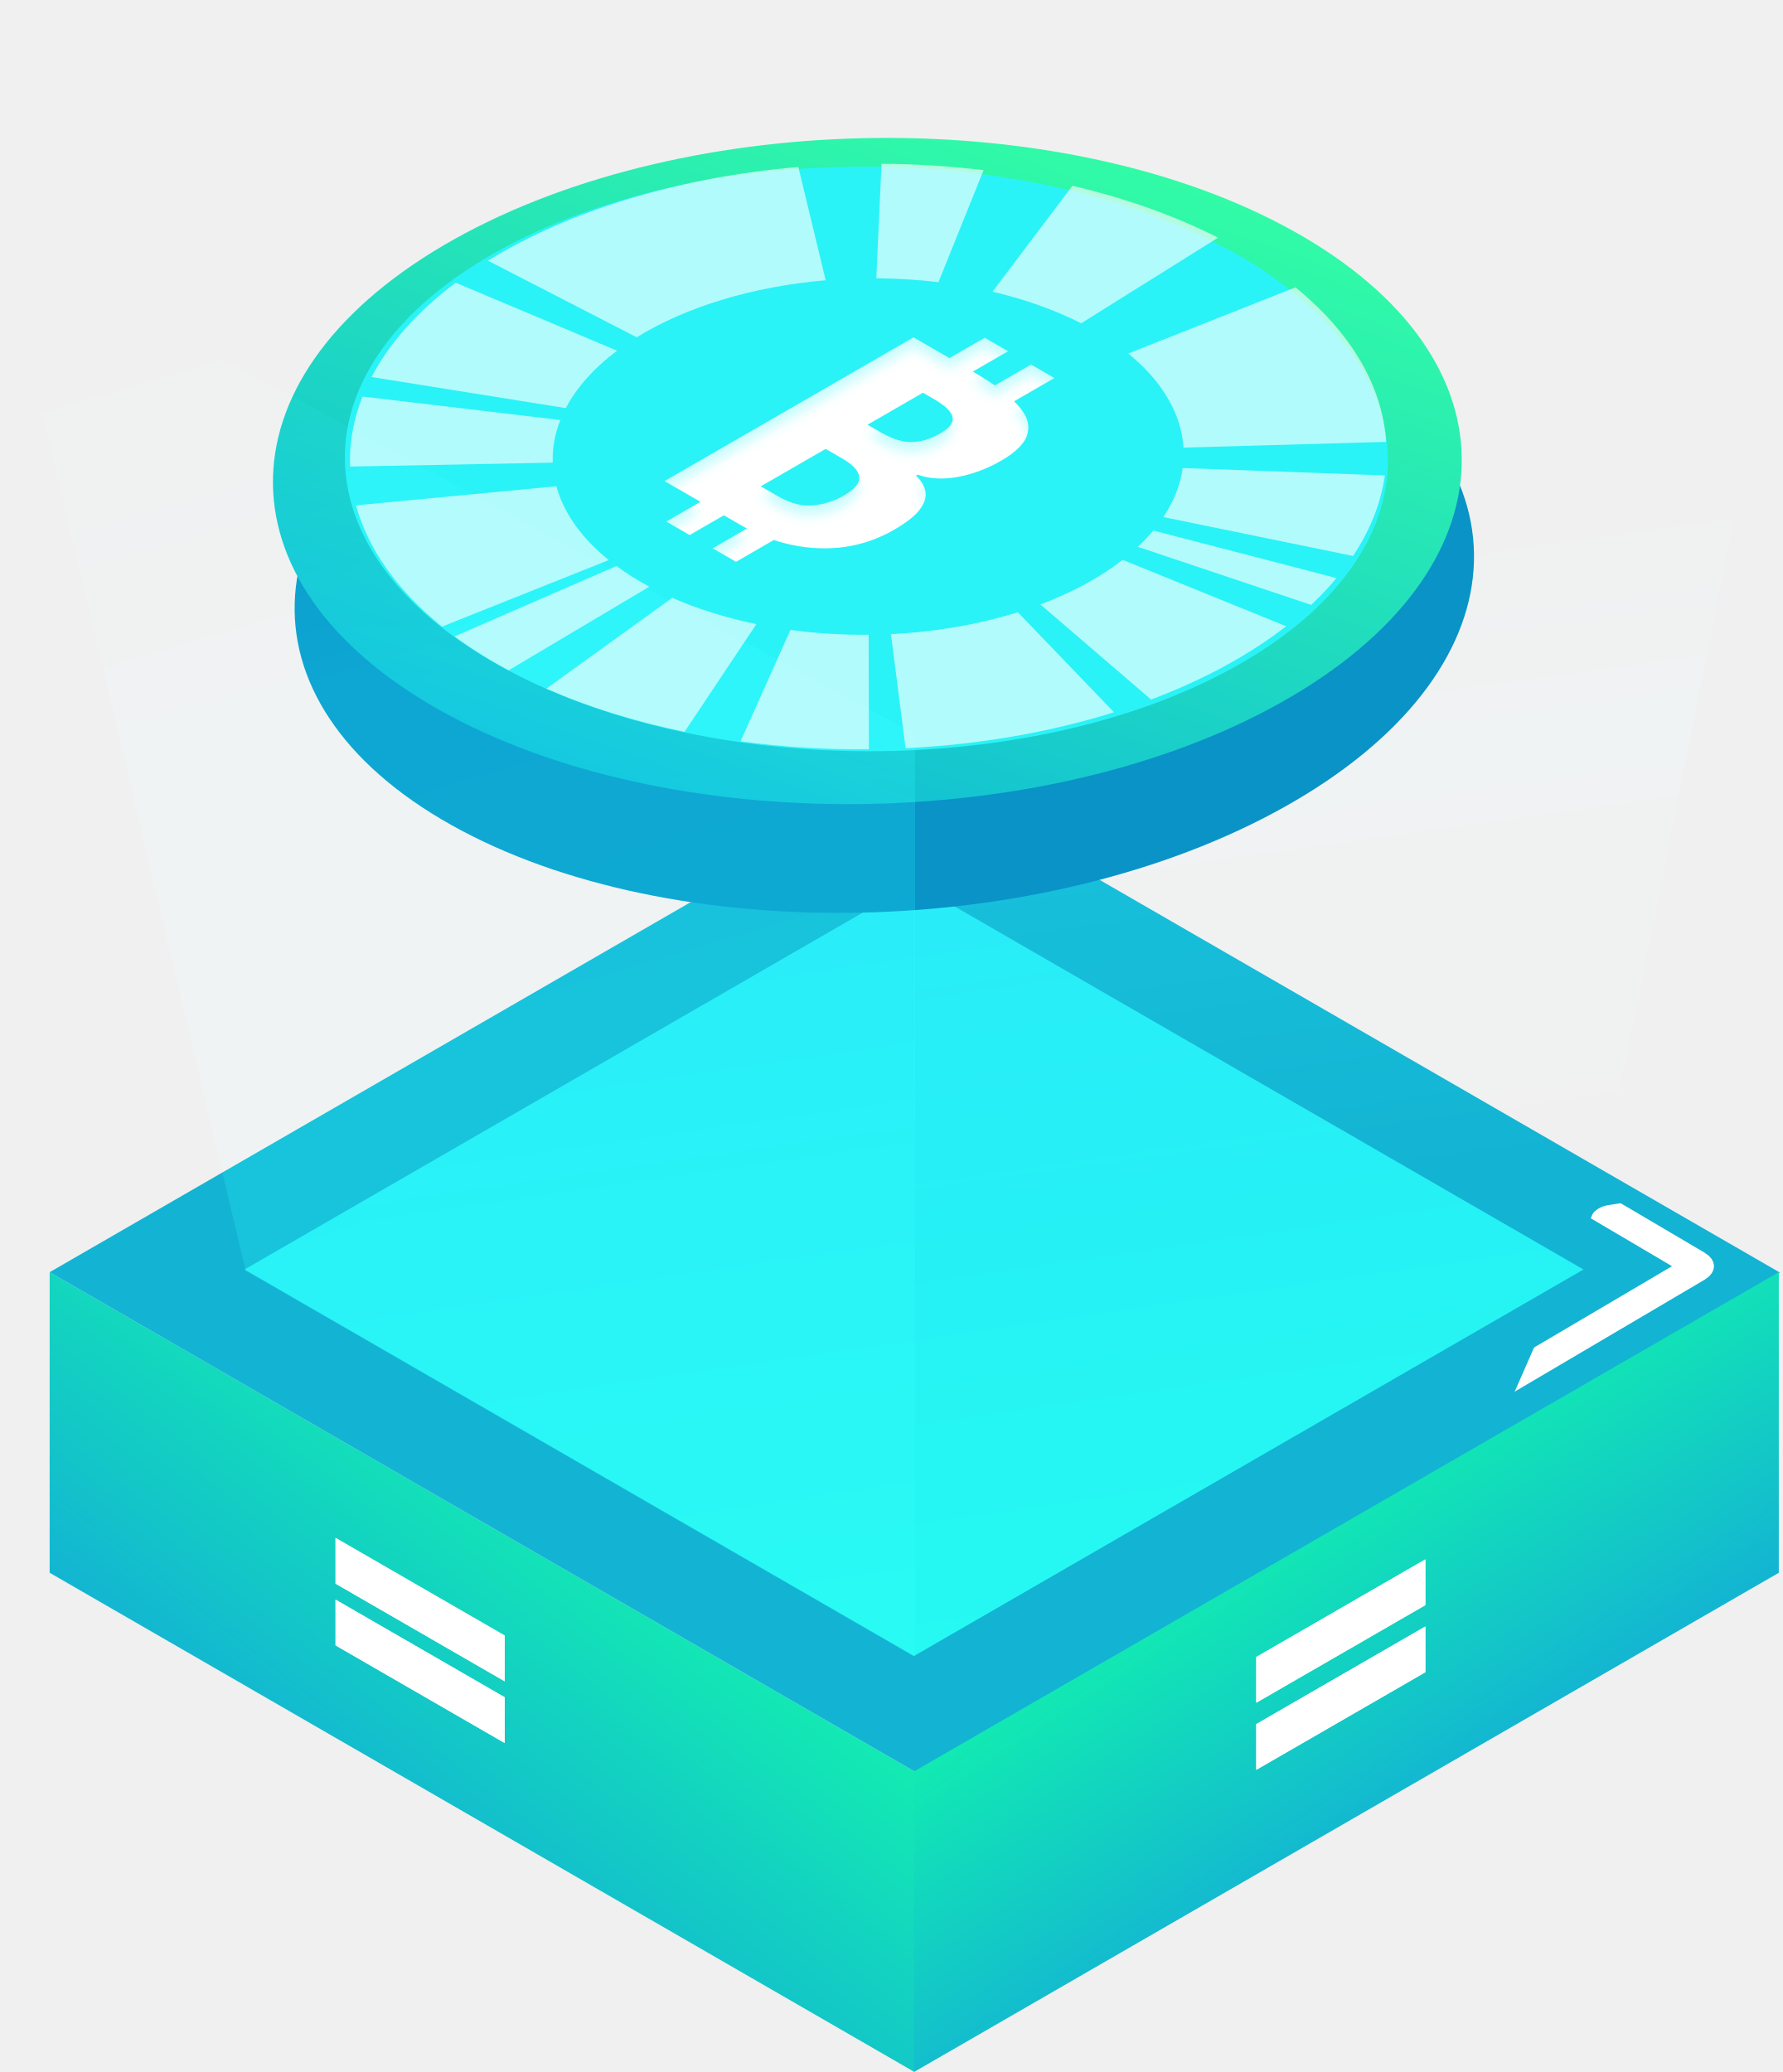
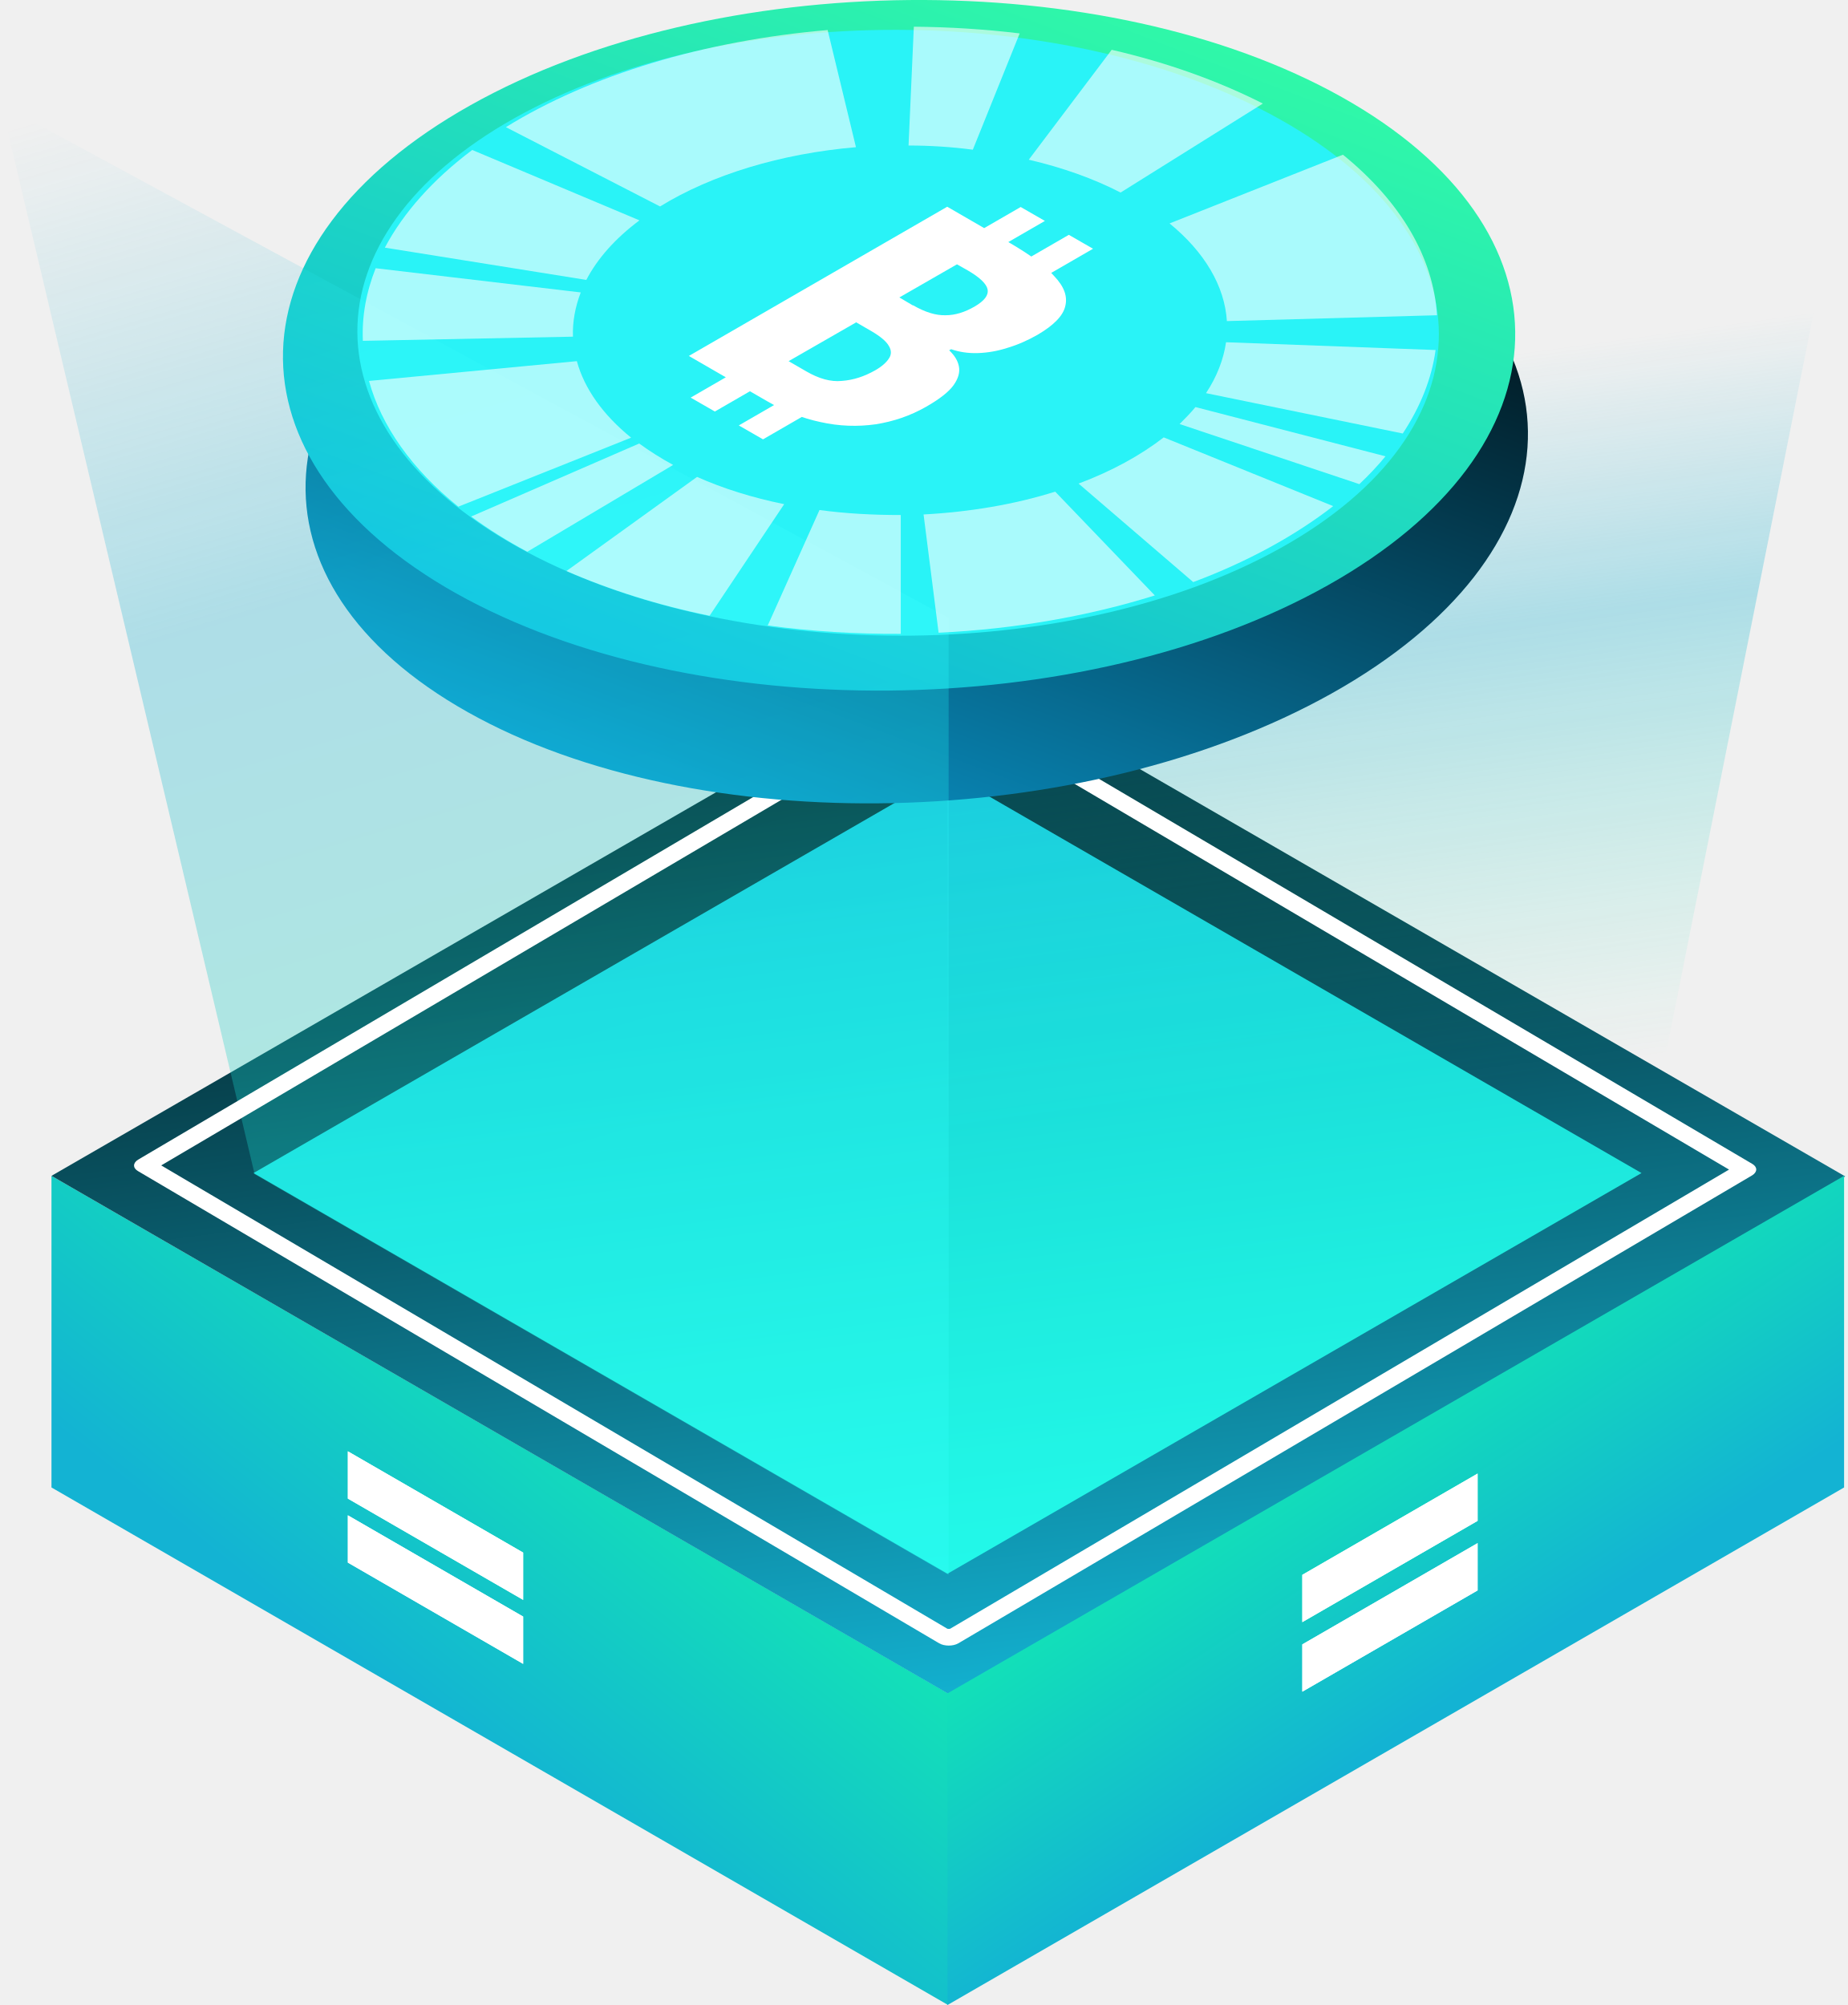
- <svg xmlns="http://www.w3.org/2000/svg" width="664" height="772" viewBox="0 0 664 772" fill="none">
-   <rect width="372" height="112" transform="matrix(0.866025 0.5 0 1 18.5 473.996)" fill="url(#paint0_linear_154_43)" />
-   <path d="M125 596L188 632.373V649.417L125 613.044V596Z" fill="white" />
-   <path d="M125 596L188 632.373V649.417L125 613.044V596Z" fill="white" />
-   <path d="M125 573L188 609.373V626.417L125 590.044V573Z" fill="white" />
-   <path d="M125 573L188 609.373V626.417L125 590.044V573Z" fill="white" />
-   <rect width="372" height="372.312" transform="matrix(0.866025 -0.5 0.866025 0.5 18.5 473.996)" fill="url(#paint1_linear_154_43)" />
-   <g style="mix-blend-mode:screen">
-     <rect width="288.001" height="287.999" transform="matrix(0.866025 -0.5 0.866025 0.5 91.0859 472.997)" fill="url(#paint2_linear_154_43)" />
-   </g>
-   <g style="mix-blend-mode:screen">
-     <path d="M340.5 261.5L659 127.5L589.917 474.046L340.5 618.047V261.5Z" fill="url(#paint3_linear_154_43)" />
-   </g>
-   <rect width="372" height="112" transform="matrix(0.866025 -0.5 0 1 340.5 659.996)" fill="url(#paint4_linear_154_43)" />
-   <g style="mix-blend-mode:screen">
-     <mask id="path-8-inside-1_154_43" fill="white">
-       <rect width="339.208" height="342.229" rx="4" transform="matrix(0.861504 -0.50775 0.861504 0.50775 46.1719 470.232)" />
+ <svg xmlns="http://www.w3.org/2000/svg" version="1.1" viewBox="0 0 664 720.6">
+   <defs>
+     <style>
+       .cls-1 {
+         mask: url(#mask);
+       }
+ 
+       .cls-2 {
+         fill: url(#linear-gradient-8);
+       }
+ 
+       .cls-3 {
+         fill: url(#linear-gradient-7);
+       }
+ 
+       .cls-4 {
+         fill: url(#linear-gradient-5);
+       }
+ 
+       .cls-5 {
+         fill: url(#linear-gradient-6);
+       }
+ 
+       .cls-6 {
+         fill: url(#linear-gradient-4);
+       }
+ 
+       .cls-7 {
+         fill: url(#linear-gradient-3);
+       }
+ 
+       .cls-8 {
+         fill: url(#linear-gradient-2);
+       }
+ 
+       .cls-9 {
+         fill: #29f3f7;
+       }
+ 
+       .cls-10 {
+         fill: url(#linear-gradient);
+       }
+ 
+       .cls-11 {
+         isolation: isolate;
+       }
+ 
+       .cls-12 {
+         fill: none;
+         stroke: #fff;
+         stroke-width: 12px;
+       }
+ 
+       .cls-13, .cls-14 {
+         fill: #fff;
+       }
+ 
+       .cls-15 {
+         mix-blend-mode: screen;
+       }
+ 
+       .cls-14 {
+         fill-opacity: .6;
+       }
+     </style>
+     <linearGradient id="linear-gradient" x1="196.7" y1="676" x2="230.7" y2="863.9" gradientTransform="translate(-5.5 1234.7) rotate(30) scale(1 -.9) skewX(-26.6)" gradientUnits="userSpaceOnUse">
+       <stop offset="0" stop-color="#13b3d3" />
+       <stop offset="1" stop-color="#13edb1" />
+     </linearGradient>
+     <linearGradient id="linear-gradient-2" x1="-157.1" y1="196.2" x2="127.8" y2="670" gradientTransform="translate(728.6 631.9) rotate(-30) scale(1 -.9) skewX(-26.6)" gradientUnits="userSpaceOnUse">
+       <stop offset="0" stop-color="#13b3d3" />
+       <stop offset="1" stop-color="#000" />
+     </linearGradient>
+     <linearGradient id="linear-gradient-3" x1="-166.8" y1="291.9" x2="53.5" y2="658.6" gradientTransform="translate(801.2 630.9) rotate(-30) scale(1 -.9) skewX(-26.6)" gradientUnits="userSpaceOnUse">
+       <stop offset="0" stop-color="#13eeb0" />
+       <stop offset="1" stop-color="#13b3d3" />
+     </linearGradient>
+     <linearGradient id="linear-gradient-4" x1="509.5" y1="279.6" x2="465.2" y2="598.4" gradientTransform="translate(0 671.2) scale(1 -1)" gradientUnits="userSpaceOnUse">
+       <stop offset="0" stop-color="#13eeb0" stop-opacity="0" />
+       <stop offset=".5" stop-color="#13b3d3" stop-opacity=".3" />
+       <stop offset=".8" stop-color="#13b3d3" stop-opacity="0" />
+     </linearGradient>
+     <linearGradient id="linear-gradient-5" x1="218.4" y1="491.7" x2="208.9" y2="634.8" gradientTransform="translate(316.5 1241.7) rotate(-30) scale(1 -.9) skewX(26.6)" gradientUnits="userSpaceOnUse">
+       <stop offset="0" stop-color="#13b3d3" />
+       <stop offset="1" stop-color="#12ebb2" />
+     </linearGradient>
+     <mask id="mask" x="42.2" y="241.8" width="595" height="355.6" maskUnits="userSpaceOnUse">
+       <g id="path-8-inside-1_154_43">
+         <path class="cls-13" d="M49.6,416.8l285.3-168.2c1.9-1.1,5-1.1,6.9,0l287.9,169.7c1.9,1.1,1.9,2.9,0,4.1l-285.3,168.2c-1.9,1.1-5,1.1-6.9,0L49.6,420.9c-1.9-1.1-1.9-2.9,0-4.1Z" />
+       </g>
    </mask>
-     <rect width="339.208" height="342.229" rx="4" transform="matrix(0.861504 -0.50775 0.861504 0.50775 46.1719 470.232)" stroke="white" stroke-width="12" mask="url(#path-8-inside-1_154_43)" />
-   </g>
-   <ellipse cx="184.89" cy="170.99" rx="184.89" ry="170.99" transform="matrix(0.872324 -0.488929 0.872324 0.488929 19 223.796)" fill="url(#paint5_linear_154_43)" />
-   <ellipse cx="182.411" cy="176.536" rx="182.411" ry="176.536" transform="matrix(0.872324 -0.488929 0.872324 0.488929 10 178.372)" fill="url(#paint6_linear_154_43)" />
-   <path d="M459.796 94.193C535.859 136.825 536.166 205.773 460.483 248.193C384.8 290.613 261.786 290.44 185.723 247.808C109.661 205.176 109.353 136.227 185.036 93.808C260.719 51.388 383.734 51.56 459.796 94.193Z" fill="#29F3F7" />
-   <g style="mix-blend-mode:screen">
-     <path d="M0.5 89L340.917 273.5V617.449L91.5 473.448L0.5 89Z" fill="url(#paint7_linear_154_43)" />
-   </g>
-   <path d="M468 617.373L531 581V598.044L468 634.417V617.373Z" fill="white" />
-   <path d="M468 617.373L531 581V598.044L468 634.417V617.373Z" fill="white" />
-   <path d="M468 642.373L531 606V623.044L468 659.417V642.373Z" fill="white" />
-   <path d="M468 642.373L531 606V623.044L468 659.417V642.373Z" fill="white" />
-   <g style="mix-blend-mode:screen" filter="url(#filter0_i_154_43)">
-     <path d="M361.626 148.8L384.1 135.825L392.803 140.85L370.33 153.825L361.626 148.8ZM344.349 138.825L366.822 125.85L375.526 130.875L353.053 143.85L344.349 138.825ZM265.498 204.3L287.971 191.325L296.674 196.35L274.201 209.325L265.498 204.3ZM248.22 194.325L270.694 181.35L279.397 186.375L256.924 199.35L248.22 194.325ZM247.571 179.25L340.322 125.7L362.666 138.6C370.113 142.9 375.526 146.925 378.904 150.675C382.454 154.425 383.753 158.025 382.801 161.475C382.021 164.925 378.73 168.325 372.928 171.675C369.464 173.675 365.87 175.25 362.146 176.4C358.422 177.55 354.828 178.175 351.364 178.275C347.9 178.375 344.739 177.9 341.881 176.85L341.231 177.225C343.137 179.025 344.306 180.95 344.739 183C345.172 185.05 344.522 187.275 342.79 189.675C341.058 192.075 337.767 194.675 332.918 197.475C327.288 200.725 321.226 202.825 314.731 203.775C308.322 204.675 301.741 204.425 294.986 203.025C288.404 201.625 281.995 199.125 275.76 195.525L247.571 179.25ZM328.111 161.1C332.441 163.6 336.338 164.8 339.802 164.7C343.267 164.6 346.731 163.55 350.195 161.55C353.746 159.5 355.304 157.45 354.871 155.4C354.438 153.35 352.057 151.075 347.727 148.575L343.83 146.325L323.175 158.25L328.111 161.1ZM307.586 167.25L283.424 181.2L289.79 184.875C294.293 187.475 298.536 188.625 302.52 188.325C306.677 188.025 310.661 186.775 314.471 184.575C316.81 183.225 318.455 181.825 319.408 180.375C320.36 178.925 320.36 177.375 319.408 175.725C318.542 174.125 316.506 172.4 313.302 170.55L307.586 167.25Z" fill="white" />
-   </g>
-   <path d="M297.418 62.223C253.072 65.992 212.198 78.332 181.785 97.131L237.199 125.677C255.713 114.232 280.597 106.72 307.595 104.425L297.418 62.223Z" fill="white" fill-opacity="0.64" />
-   <path d="M366.424 63.403C353.94 61.894 341.202 61.093 328.401 61.011L326.457 103.687C334.25 103.737 342.004 104.225 349.605 105.144L366.424 63.403Z" fill="white" fill-opacity="0.64" />
-   <path d="M453.764 88.555C437.773 80.419 419.432 73.882 399.51 69.22L369.747 108.685C381.875 111.523 393.041 115.503 402.777 120.456L453.764 88.555Z" fill="white" fill-opacity="0.64" />
-   <path d="M516.38 164.633C515.073 143.939 503.357 123.969 482.603 107.058L420.333 131.721C432.968 142.015 440.101 154.173 440.896 166.772L516.38 164.633Z" fill="white" fill-opacity="0.64" />
-   <path d="M504.061 207.147C510.481 197.486 514.467 187.381 515.901 177.131L440.605 174.38C439.732 180.62 437.305 186.772 433.397 192.653L504.061 207.147Z" fill="white" fill-opacity="0.64" />
-   <path d="M488.455 225.372C491.902 222.137 495.054 218.805 497.899 215.391L429.645 197.672C427.913 199.751 425.994 201.779 423.896 203.748L488.455 225.372Z" fill="white" fill-opacity="0.64" />
-   <path d="M428.824 260.634C448.323 253.297 465.364 244.048 479.126 233.333L418.217 208.595C409.839 215.118 399.464 220.749 387.593 225.216L428.824 260.634Z" fill="white" fill-opacity="0.64" />
-   <path d="M169.748 105.326C155.662 115.907 145.04 127.813 138.396 140.468L210.784 152.06C214.828 144.356 221.295 137.108 229.871 130.666L169.748 105.326Z" fill="white" fill-opacity="0.64" />
-   <path d="M135.047 147.749C131.652 156.323 130.091 165.082 130.398 173.837L205.914 172.375C205.728 167.045 206.678 161.712 208.745 156.493L135.047 147.749Z" fill="white" fill-opacity="0.64" />
-   <path d="M132.615 188.281C137.07 204.57 148.029 220.022 164.667 233.469L226.777 208.678C216.649 200.491 209.976 191.085 207.264 181.168L132.615 188.281Z" fill="white" fill-opacity="0.64" />
-   <path d="M169.374 237.108C175.474 241.621 182.2 245.851 189.49 249.758L241.889 218.595C237.451 216.216 233.357 213.641 229.643 210.893L169.374 237.108Z" fill="white" fill-opacity="0.64" />
-   <path d="M203.536 256.58C219.096 263.418 236.464 268.844 255.028 272.665L281.788 232.54C270.487 230.214 259.913 226.911 250.44 222.748L203.536 256.58Z" fill="white" fill-opacity="0.64" />
-   <path d="M337.359 278.784C364.542 277.451 391.001 272.885 414.996 265.386L379.175 228.108C364.567 232.674 348.459 235.453 331.91 236.265L337.359 278.784Z" fill="white" fill-opacity="0.64" />
-   <path d="M275.876 276.21C291.51 278.327 307.579 279.324 323.71 279.179L323.601 236.506C313.781 236.594 303.998 235.987 294.48 234.698L275.876 276.21Z" fill="white" fill-opacity="0.64" />
-   <defs>
-     <filter id="filter0_i_154_43" x="234.844" y="118.125" width="177.055" height="106.225" filterUnits="userSpaceOnUse" color-interpolation-filters="sRGB">
-       <feFlood flood-opacity="0" result="BackgroundImageFix" />
-       <feBlend mode="normal" in="SourceGraphic" in2="BackgroundImageFix" result="shape" />
-       <feColorMatrix in="SourceAlpha" type="matrix" values="0 0 0 0 0 0 0 0 0 0 0 0 0 0 0 0 0 0 127 0" result="hardAlpha" />
-       <feOffset dy="4" />
-       <feGaussianBlur stdDeviation="2" />
-       <feComposite in2="hardAlpha" operator="arithmetic" k2="-1" k3="1" />
-       <feColorMatrix type="matrix" values="0 0 0 0 0 0 0 0 0 0 0 0 0 0 0 0 0 0 0.25 0" />
-       <feBlend mode="normal" in2="shape" result="effect1_innerShadow_154_43" />
-     </filter>
-     <linearGradient id="paint0_linear_154_43" x1="6.972" y1="120.663" x2="40.975" y2="-67.288" gradientUnits="userSpaceOnUse">
-       <stop stop-color="#13B3D3" />
-       <stop offset="1" stop-color="#13EDB1" />
+     <linearGradient id="linear-gradient-6" x1="-221.2" y1="398.2" x2="182.5" y2="494.2" gradientTransform="translate(735.5 374.3) rotate(-29.3) scale(1 -.9) skewX(-27.6)" gradientUnits="userSpaceOnUse">
+       <stop offset="0" stop-color="#0993c7" />
+       <stop offset="1" stop-color="#000" />
    </linearGradient>
-     <linearGradient id="paint1_linear_154_43" x1="6.972" y1="401.11" x2="291.947" y2="-72.749" gradientUnits="userSpaceOnUse">
-       <stop stop-color="#13B3D3" />
+     <linearGradient id="linear-gradient-7" x1="-221.9" y1="395.2" x2="178.2" y2="486.1" gradientTransform="translate(726.5 328.9) rotate(-29.3) scale(1 -.9) skewX(-27.6)" gradientUnits="userSpaceOnUse">
+       <stop offset="0" stop-color="#0eb9da" />
+       <stop offset="1" stop-color="#33ffa3" />
    </linearGradient>
-     <linearGradient id="paint2_linear_154_43" x1="5.398" y1="310.276" x2="225.75" y2="-56.439" gradientUnits="userSpaceOnUse">
-       <stop stop-color="#13EEB0" />
-       <stop offset="1" stop-color="#13B3D3" />
-     </linearGradient>
-     <linearGradient id="paint3_linear_154_43" x1="7.871" y1="512.634" x2="-36.389" y2="193.843" gradientUnits="userSpaceOnUse">
-       <stop stop-color="#13EEB0" stop-opacity="0" />
-       <stop offset="0.501" stop-color="#13B3D3" stop-opacity="0.26" />
-       <stop offset="0.757" stop-color="#13B3D3" stop-opacity="0" />
-     </linearGradient>
-     <linearGradient id="paint4_linear_154_43" x1="295.059" y1="120.663" x2="285.564" y2="-22.499" gradientUnits="userSpaceOnUse">
-       <stop stop-color="#13B3D3" />
-       <stop offset="1" stop-color="#12EBB2" />
-     </linearGradient>
-     <linearGradient id="paint5_linear_154_43" x1="-11.841" y1="240.4" x2="391.801" y2="144.372" gradientUnits="userSpaceOnUse">
-       <stop stop-color="#0993C7" />
-     </linearGradient>
-     <linearGradient id="paint6_linear_154_43" x1="-11.682" y1="248.198" x2="388.41" y2="157.241" gradientUnits="userSpaceOnUse">
-       <stop stop-color="#0EB9DA" />
-       <stop offset="1" stop-color="#33FFA3" />
-     </linearGradient>
-     <linearGradient id="paint7_linear_154_43" x1="89.816" y1="609.031" x2="-92.516" y2="-8.78" gradientUnits="userSpaceOnUse">
-       <stop stop-color="#13EEB0" stop-opacity="0.26" />
-       <stop offset="0.501" stop-color="#13B3D3" stop-opacity="0.26" />
-       <stop offset="0.757" stop-color="#13B3D3" stop-opacity="0" />
+     <linearGradient id="linear-gradient-8" x1="270" y1="166.8" x2="87.7" y2="784.6" gradientTransform="translate(0 671.2) scale(1 -1)" gradientUnits="userSpaceOnUse">
+       <stop offset="0" stop-color="#13eeb0" stop-opacity=".3" />
+       <stop offset=".5" stop-color="#13b3d3" stop-opacity=".3" />
+       <stop offset=".8" stop-color="#13b3d3" stop-opacity="0" />
    </linearGradient>
  </defs>
+   <g class="cls-11">
+     <g id="Layer_1">
+       <polygon class="cls-10" points="18.5 422.6 340.7 608.6 340.7 720.6 18.5 534.6 18.5 422.6" />
+       <path class="cls-13" d="M125,544.6l63,36.4v17l-63-36.4v-17Z" />
+       <path class="cls-13" d="M125,544.6l63,36.4v17l-63-36.4v-17Z" />
+       <path class="cls-13" d="M125,521.6l63,36.4v17l-63-36.4v-17Z" />
+       <path class="cls-13" d="M125,521.6l63,36.4v17l-63-36.4v-17Z" />
+       <polygon class="cls-8" points="18.5 422.6 340.7 236.6 663.1 422.8 340.9 608.8 18.5 422.6" />
+       <g class="cls-15">
+         <polygon class="cls-7" points="91.1 421.6 340.5 277.6 589.9 421.6 340.5 565.6 91.1 421.6" />
+       </g>
+       <g class="cls-15">
+         <path class="cls-6" d="M340.5,210.1l318.5-134-69.1,346.5-249.4,144V210.1Z" />
+       </g>
+       <polygon class="cls-4" points="340.5 608.6 662.7 422.6 662.7 534.6 340.5 720.6 340.5 608.6" />
+       <g class="cls-15">
+         <g class="cls-1">
+           <path class="cls-12" d="M49.6,416.8l285.3-168.2c1.9-1.1,5-1.1,6.9,0l287.9,169.7c1.9,1.1,1.9,2.9,0,4.1l-285.3,168.2c-1.9,1.1-5,1.1-6.9,0L49.6,420.9c-1.9-1.1-1.9-2.9,0-4.1Z" />
+         </g>
+       </g>
+       <path class="cls-5" d="M180.3,82c89.1-49.9,228.1-53,310.4-6.8,82.4,46.2,76.9,124.1-12.1,174-89.1,49.9-228.1,53-310.4,6.8-82.4-46.2-76.9-124.1,12.1-174Z" />
+       <path class="cls-3" d="M169.1,37.8c87.9-49.3,228.1-50.5,313.1-2.9,85,47.7,82.8,126.2-5.1,175.5-87.9,49.3-228.1,50.5-313.1,2.9-85-47.7-82.8-126.2,5.1-175.5Z" />
+       <path class="cls-9" d="M459.8,42.8c76.1,42.6,76.4,111.6.7,154-75.7,42.4-198.7,42.2-274.8-.4-76.1-42.6-76.4-111.6-.7-154C260.7,0,383.7.2,459.8,42.8Z" />
+       <g class="cls-15">
+         <path class="cls-2" d="M.5,37.6l340.4,184.5v343.9l-249.4-144L.5,37.6Z" />
+       </g>
+       <path class="cls-13" d="M468,566l63-36.4v17l-63,36.4v-17Z" />
+       <path class="cls-13" d="M468,566l63-36.4v17l-63,36.4v-17Z" />
+       <path class="cls-13" d="M468,591l63-36.4v17l-63,36.4v-17Z" />
+       <path class="cls-13" d="M468,591l63-36.4v17l-63,36.4v-17Z" />
+       <g class="cls-15">
+         <path class="cls-13" d="M361.6,97.4l22.5-13,8.7,5-22.5,13-8.7-5ZM344.3,87.4l22.5-13,8.7,5-22.5,13-8.7-5ZM265.5,152.9l22.5-13,8.7,5-22.5,13-8.7-5ZM248.2,142.9l22.5-13,8.7,5-22.5,13-8.7-5ZM247.6,127.9l92.8-53.6,22.3,12.9c7.4,4.3,12.9,8.3,16.2,12.1,3.6,3.8,4.8,7.3,3.9,10.8-.8,3.4-4.1,6.8-9.9,10.2-3.5,2-7.1,3.6-10.8,4.7-3.7,1.2-7.3,1.8-10.8,1.9-3.5.1-6.6-.4-9.5-1.4l-.7.4c1.9,1.8,3.1,3.7,3.5,5.8.4,2.1-.2,4.3-1.9,6.7-1.7,2.4-5,5-9.9,7.8-5.6,3.2-11.7,5.3-18.2,6.3-6.4.9-13,.7-19.7-.8-6.6-1.4-13-3.9-19.2-7.5l-28.2-16.3ZM328.1,109.7c4.3,2.5,8.2,3.7,11.7,3.6,3.5,0,6.9-1.1,10.4-3.1,3.6-2.1,5.1-4.1,4.7-6.2-.4-2-2.8-4.3-7.1-6.8l-3.9-2.2-20.7,11.9,4.9,2.9ZM307.6,115.9l-24.2,13.9,6.4,3.7c4.5,2.6,8.7,3.8,12.7,3.4,4.2-.3,8.1-1.6,12-3.8,2.3-1.3,4-2.8,4.9-4.2,1-1.4,1-3,0-4.6-.9-1.6-2.9-3.3-6.1-5.2l-5.7-3.3Z" />
+       </g>
+       <path class="cls-14" d="M297.4,10.8c-44.3,3.8-85.2,16.1-115.6,34.9l55.4,28.5c18.5-11.4,43.4-19,70.4-21.3l-10.2-42.2Z" />
+       <path class="cls-14" d="M366.4,12c-12.5-1.5-25.2-2.3-38-2.4l-1.9,42.7c7.8,0,15.5.5,23.1,1.5l16.8-41.7Z" />
+       <path class="cls-14" d="M453.8,37.2c-16-8.1-34.3-14.7-54.3-19.3l-29.8,39.5c12.1,2.8,23.3,6.8,33,11.8l51-31.9Z" />
+       <path class="cls-14" d="M516.4,113.2c-1.3-20.7-13-40.7-33.8-57.6l-62.3,24.7c12.6,10.3,19.8,22.5,20.6,35.1l75.5-2.1Z" />
+       <path class="cls-14" d="M504.1,155.8c6.4-9.7,10.4-19.8,11.8-30l-75.3-2.8c-.9,6.2-3.3,12.4-7.2,18.3l70.7,14.5Z" />
+       <path class="cls-14" d="M488.5,174c3.4-3.2,6.6-6.6,9.4-10l-68.3-17.7c-1.7,2.1-3.7,4.1-5.7,6.1l64.6,21.6Z" />
+       <path class="cls-14" d="M428.8,209.2c19.5-7.3,36.5-16.6,50.3-27.3l-60.9-24.7c-8.4,6.5-18.8,12.2-30.6,16.6l41.2,35.4Z" />
+       <path class="cls-14" d="M169.7,53.9c-14.1,10.6-24.7,22.5-31.4,35.1l72.4,11.6c4-7.7,10.5-15,19.1-21.4l-60.1-25.3Z" />
+       <path class="cls-14" d="M135,96.4c-3.4,8.6-5,17.3-4.6,26.1l75.5-1.5c-.2-5.3.8-10.7,2.8-15.9l-73.7-8.7Z" />
+       <path class="cls-14" d="M132.6,136.9c4.5,16.3,15.4,31.7,32.1,45.2l62.1-24.8c-10.1-8.2-16.8-17.6-19.5-27.5l-74.6,7.1Z" />
+       <path class="cls-14" d="M169.4,185.7c6.1,4.5,12.8,8.7,20.1,12.6l52.4-31.2c-4.4-2.4-8.5-5-12.2-7.7l-60.3,26.2Z" />
+       <path class="cls-14" d="M203.5,205.2c15.6,6.8,32.9,12.3,51.5,16.1l26.8-40.1c-11.3-2.3-21.9-5.6-31.3-9.8l-46.9,33.8Z" />
+       <path class="cls-14" d="M337.4,227.4c27.2-1.3,53.6-5.9,77.6-13.4l-35.8-37.3c-14.6,4.6-30.7,7.3-47.3,8.2l5.4,42.5Z" />
+       <path class="cls-14" d="M275.9,224.8c15.6,2.1,31.7,3.1,47.8,3v-42.7c-9.9,0-19.7-.5-29.2-1.8l-18.6,41.5Z" />
+     </g>
+   </g>
</svg>
